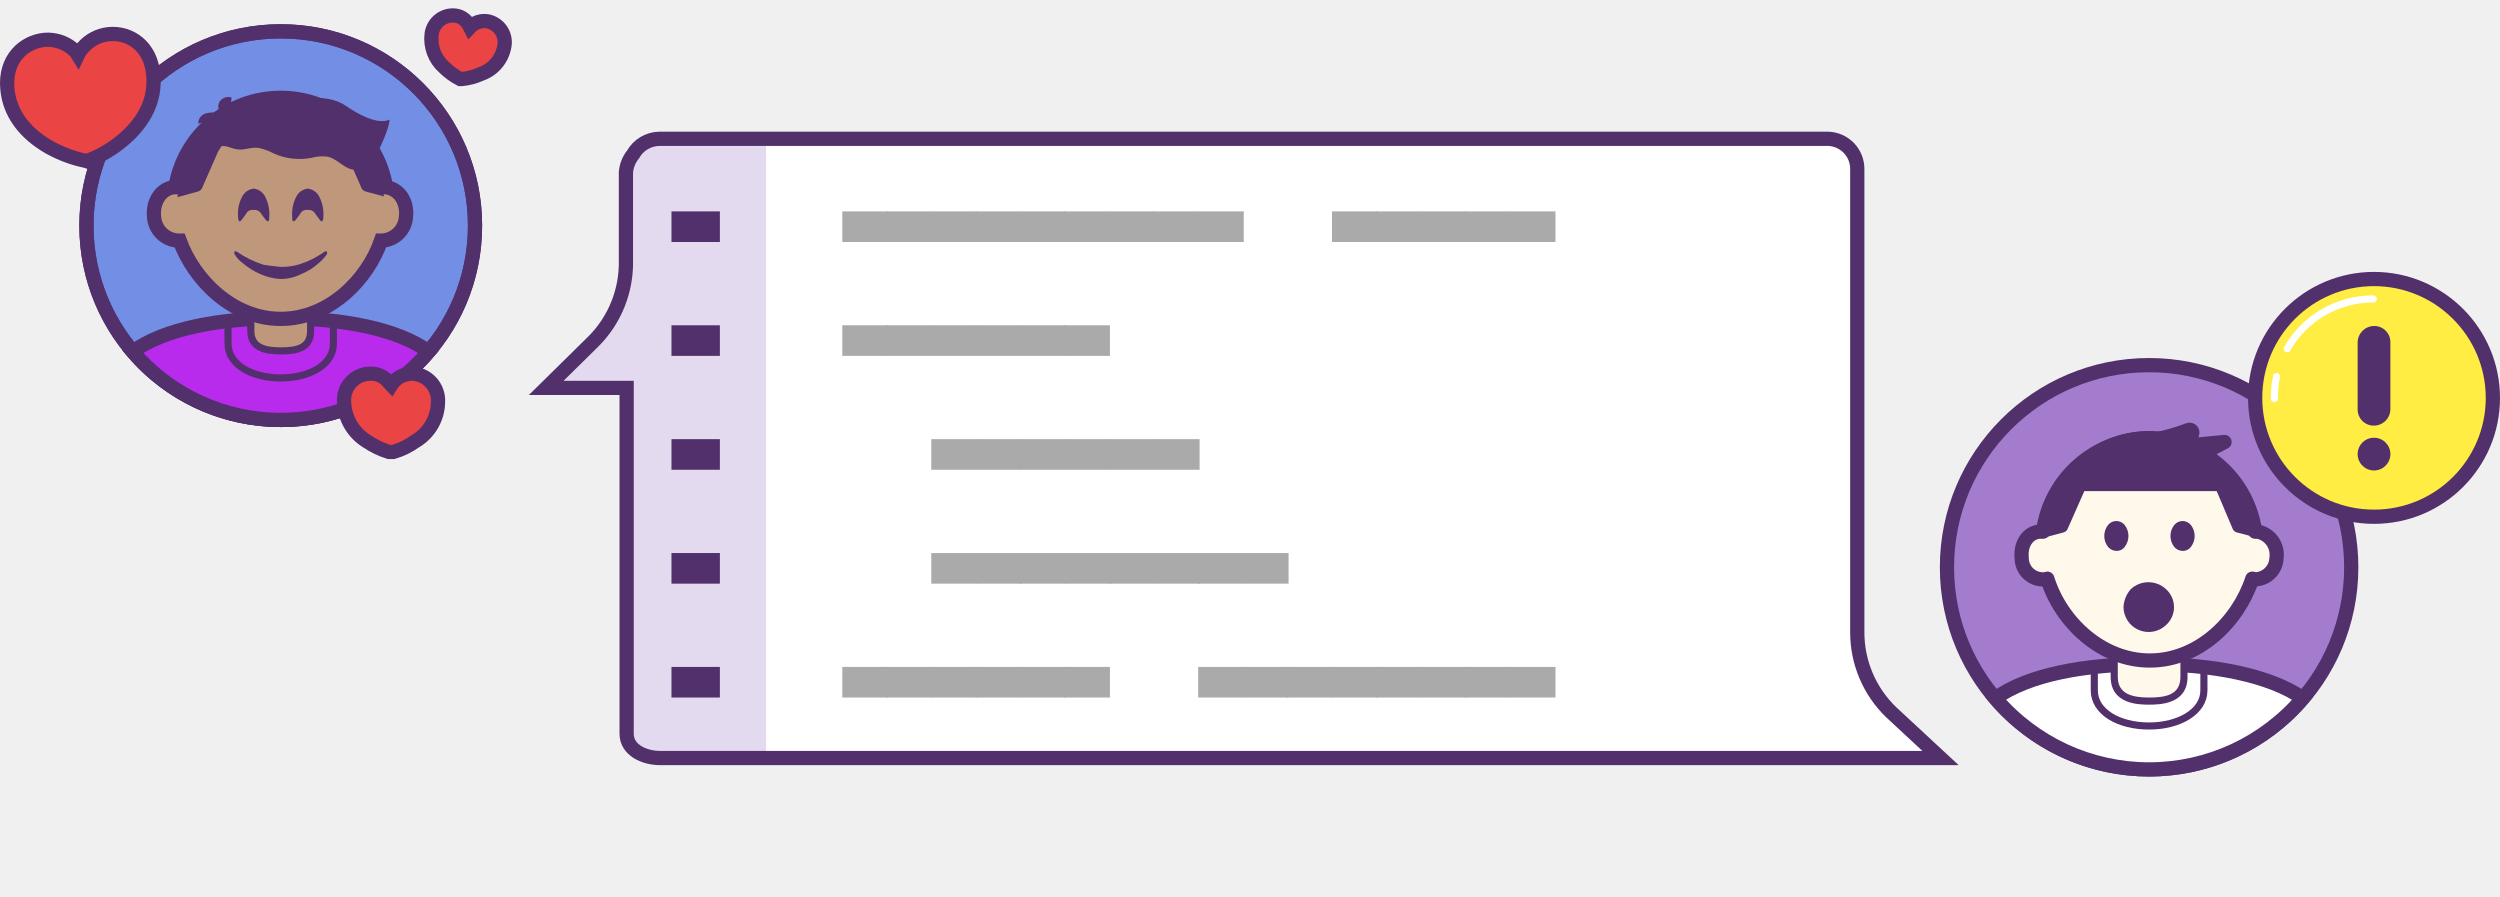
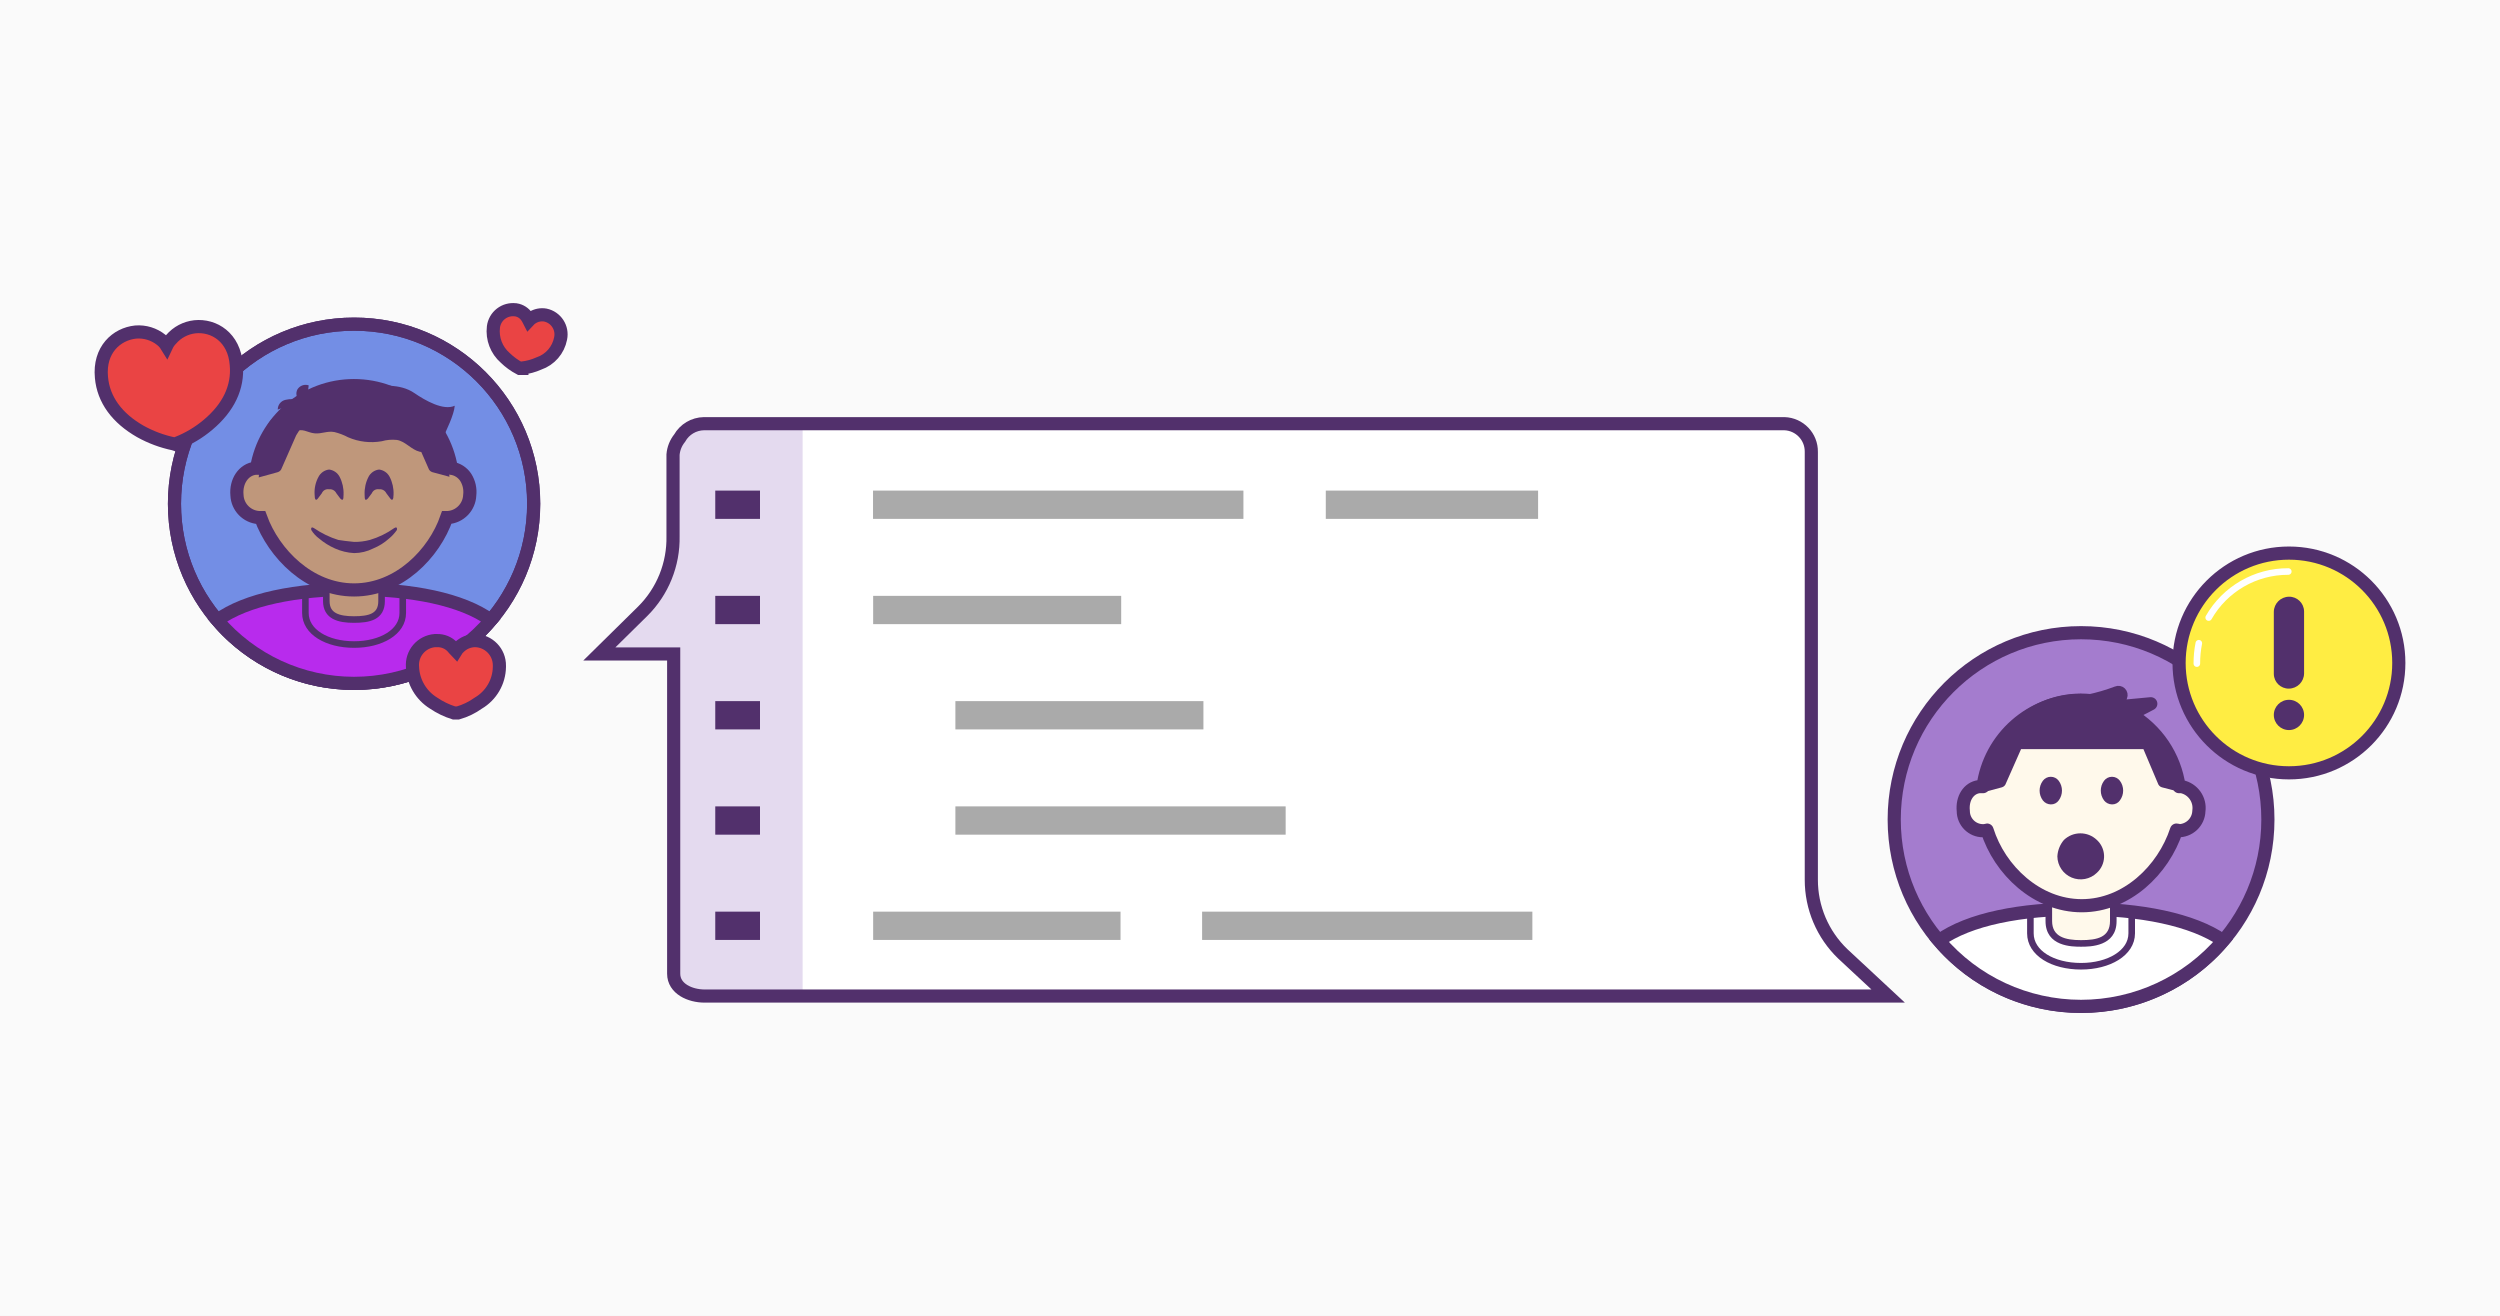
- <svg xmlns="http://www.w3.org/2000/svg" id="Layer_1" data-name="Layer 1" viewBox="0 0 351.24 125.9">
+ <svg xmlns="http://www.w3.org/2000/svg" id="Layer_1" data-name="Layer 1" viewBox="0 0 380 200">
  <defs>
-     <style>.cls-1,.cls-18,.cls-5,.cls-8{fill:none;}.cls-13,.cls-2{fill:#fff;}.cls-3{clip-path:url(#clip-path);}.cls-4{fill:#e4daef;}.cls-10,.cls-12,.cls-13,.cls-15,.cls-16,.cls-17,.cls-5,.cls-6,.cls-7,.cls-8,.cls-9{stroke:#52306c;}.cls-10,.cls-12,.cls-13,.cls-16,.cls-17,.cls-18,.cls-5,.cls-6,.cls-7,.cls-8,.cls-9{stroke-miterlimit:10;}.cls-10,.cls-12,.cls-13,.cls-15,.cls-16,.cls-17,.cls-5,.cls-6,.cls-7{stroke-width:2px;}.cls-6{fill:#738ee5;}.cls-7{fill:#b82bed;}.cls-10,.cls-9{fill:#bf977b;}.cls-11{fill:#52306c;}.cls-12{fill:#a47cce;}.cls-14,.cls-15{fill:#fff9eb;}.cls-15{stroke-linecap:square;stroke-linejoin:round;}.cls-16{fill:#ea4444;}.cls-17{fill:#ffed43;}.cls-18{stroke:#fff;stroke-linecap:round;}.cls-19{fill:#aaa;}</style>
-     <clipPath id="clip-path" transform="translate(0.44 0.1)">
-       <path class="cls-1" d="M265.3,100a15.58,15.58,0,0,1-4.8-11.3v-65a4.23,4.23,0,0,0-4.1-4.3H92.2a4.33,4.33,0,0,0-3.7,2.2,4.59,4.59,0,0,0-1,2.5V36.5a15.62,15.62,0,0,1-4.6,11.4l-6.6,6.5H87.6V103c0,2.3,2.5,3.4,4.7,3.4H272.2Z" />
+     <style>.cls-1,.cls-19,.cls-6,.cls-9{fill:none;}.cls-2{fill:#fafafa;}.cls-14,.cls-3{fill:#fff;}.cls-4{clip-path:url(#clip-path);}.cls-5{fill:#e4daef;}.cls-10,.cls-11,.cls-13,.cls-14,.cls-16,.cls-17,.cls-18,.cls-6,.cls-7,.cls-8,.cls-9{stroke:#52306c;}.cls-10,.cls-11,.cls-13,.cls-14,.cls-17,.cls-18,.cls-19,.cls-6,.cls-7,.cls-8,.cls-9{stroke-miterlimit:10;}.cls-11,.cls-13,.cls-14,.cls-16,.cls-17,.cls-18,.cls-6,.cls-7,.cls-8{stroke-width:2px;}.cls-7{fill:#738ee5;}.cls-8{fill:#b82bed;}.cls-10,.cls-11{fill:#bf977b;}.cls-12{fill:#52306c;}.cls-13{fill:#a47cce;}.cls-15,.cls-16{fill:#fff9eb;}.cls-16{stroke-linecap:square;stroke-linejoin:round;}.cls-17{fill:#ea4444;}.cls-18{fill:#ffed43;}.cls-19{stroke:#fff;stroke-linecap:round;}.cls-20{fill:#aaa;}</style>
+     <clipPath id="clip-path">
+       <path class="cls-1" d="M280.12,145a15.58,15.58,0,0,1-4.8-11.3v-65a4.23,4.23,0,0,0-4.1-4.3H107a4.33,4.33,0,0,0-3.7,2.2,4.59,4.59,0,0,0-1,2.5v12.4a15.62,15.62,0,0,1-4.6,11.4l-6.6,6.5h11.3V148c0,2.3,2.5,3.4,4.7,3.4H287Z" />
    </clipPath>
  </defs>
-   <path id="SVGID" class="cls-2" d="M265.3,100a15.58,15.58,0,0,1-4.8-11.3v-65a4.23,4.23,0,0,0-4.1-4.3H92.2a4.33,4.33,0,0,0-3.7,2.2,4.59,4.59,0,0,0-1,2.5V36.5a15.62,15.62,0,0,1-4.6,11.4l-6.6,6.5H87.6V103c0,2.3,2.5,3.4,4.7,3.4H272.2Z" transform="translate(0.44 0.1)" />
-   <g class="cls-3">
-     <path class="cls-4" d="M107.2,125.8h-31V14.5A14.62,14.62,0,0,1,90.8-.1h16.4V125.8Z" transform="translate(0.44 0.1)" />
+   <rect class="cls-2" width="380" height="200" />
+   <path id="SVGID" class="cls-3" d="M280.12,145a15.58,15.58,0,0,1-4.8-11.3v-65a4.23,4.23,0,0,0-4.1-4.3H107a4.33,4.33,0,0,0-3.7,2.2,4.59,4.59,0,0,0-1,2.5v12.4a15.62,15.62,0,0,1-4.6,11.4l-6.6,6.5h11.3V148c0,2.3,2.5,3.4,4.7,3.4H287Z" />
+   <g class="cls-4">
+     <path class="cls-5" d="M122,170.77H91V59.47a14.62,14.62,0,0,1,14.6-14.6H122v125.9Z" />
  </g>
-   <path id="SVGID-2" data-name="SVGID" class="cls-5" d="M265.3,100a15.58,15.58,0,0,1-4.8-11.3v-65a4.23,4.23,0,0,0-4.1-4.3H92.2a4.33,4.33,0,0,0-3.7,2.2,4.59,4.59,0,0,0-1,2.5V36.5a15.62,15.62,0,0,1-4.6,11.4l-6.6,6.5H87.6V103c0,2.3,2.5,3.4,4.7,3.4H272.2Z" transform="translate(0.44 0.1)" />
-   <circle id="SVGID-3" data-name="SVGID" class="cls-6" cx="39.44" cy="31.7" r="27.3" />
-   <circle id="SVGID-4" data-name="SVGID" class="cls-5" cx="39.44" cy="31.7" r="27.3" />
-   <path class="cls-7" d="M39,44.6c-8.7,0-16.4,1.5-20.8,4.7a27.33,27.33,0,0,0,41.6,0C55.4,46.1,47.7,44.6,39,44.6Z" transform="translate(0.44 0.1)" />
-   <path class="cls-8" d="M31.6,44.6v3.6c0,2.9,3.3,4.8,7.4,4.8h0c4.1,0,7.4-1.9,7.4-4.8V44.6" transform="translate(0.44 0.1)" />
-   <path class="cls-9" d="M43.2,42.2H34.8v4.2c0,2.3,1.9,2.8,4.2,2.8h0c2.3,0,4.2-.4,4.2-2.8V42.2Z" transform="translate(0.44 0.1)" />
-   <path class="cls-10" d="M39,44.7c-6.8,0-12.2-5.5-14.2-11H24.5a3.56,3.56,0,0,1-3.3-3.4c-0.2-2.1,1-3.9,2.8-4.1h0.2a15,15,0,0,1,29.6,0h0A3.15,3.15,0,0,1,56,27.6a4.17,4.17,0,0,1,.6,2.7,3.56,3.56,0,0,1-3.3,3.4H53.1C51.2,39.2,45.8,44.7,39,44.7Z" transform="translate(0.44 0.1)" />
-   <path class="cls-11" d="M39,14.2A14.64,14.64,0,0,1,53.4,26.7h0.5a3,3,0,0,1,2.3,3.5,3,3,0,0,1-2.8,2.9H53.1c-0.1,0-.2,0-0.2-0.1C51,39,45.5,44.2,39,44.2S27,38.9,25.2,33.1c-0.1,0-.3.1-0.4,0.1H24.5a3.11,3.11,0,0,1-2.8-2.9c-0.2-1.8.8-3.4,2.3-3.5h0.6A14.55,14.55,0,0,1,39,14.2m0-1A15.52,15.52,0,0,0,23.8,25.8a3.29,3.29,0,0,0-2.4,1.6,4.35,4.35,0,0,0-.7,2.9A3.91,3.91,0,0,0,24.5,34h0c2.1,6,7.6,11.1,14.5,11.1s12.4-5.4,14.5-11a4.07,4.07,0,0,0,3.6-3.8,4.11,4.11,0,0,0-2.9-4.6A15.37,15.37,0,0,0,39,13.2h0Z" transform="translate(0.44 0.1)" />
-   <path class="cls-11" d="M48.1,21.2l2.2,5a0.9,0.9,0,0,0,.6.6l2.6,0.7a14.55,14.55,0,0,0-29,.1l2.9-.8a0.9,0.9,0,0,0,.6-0.6l2.2-5,0.5-.8,4-2.2,5.4,1.7Z" transform="translate(0.44 0.1)" />
-   <path class="cls-11" d="M36,20.7a9,9,0,0,1,2.1.8,8.94,8.94,0,0,0,5.1.6,6,6,0,0,1,2.3-.2c1.3,0.2,2.2,1.5,3.5,1.8a3.16,3.16,0,0,0,3.4-1.9c0.6-1.3,1.8-3.7,1.9-5.1-1.7.8-4.5-.8-6.1-1.9-2.3-1.6-5.1-1-7.9-1.4a17,17,0,0,0-4.5-.2,4.77,4.77,0,0,0-3.7,2.4,6.7,6.7,0,0,1,0-2,1.47,1.47,0,0,0-1.7.6,1.38,1.38,0,0,0,.3,1.7,3.76,3.76,0,0,0-2.1-.1,1.49,1.49,0,0,0-1.2,1.5,1.23,1.23,0,0,1,1.5.2A4.09,4.09,0,0,0,25.7,20a14.48,14.48,0,0,0-1,4.1,18.46,18.46,0,0,1-.4,2.3c-0.1-.4,1.1,0,1.5,0s-0.1.1-.1,0.5c1.3-.1,2.1-1.5,2.5-2.8s0.7-2.7,1.8-3.4,1.9,0.1,3,.2S34.9,20.5,36,20.7Z" transform="translate(0.44 0.1)" />
+   <path id="SVGID-2" class="cls-6" d="M280.12,145a15.58,15.58,0,0,1-4.8-11.3v-65a4.23,4.23,0,0,0-4.1-4.3H107a4.33,4.33,0,0,0-3.7,2.2,4.59,4.59,0,0,0-1,2.5v12.4a15.62,15.62,0,0,1-4.6,11.4l-6.6,6.5h11.3V148c0,2.3,2.5,3.4,4.7,3.4H287Z" />
+   <circle id="SVGID-3" class="cls-7" cx="53.82" cy="76.57" r="27.3" />
+   <circle id="SVGID-4" class="cls-6" cx="53.82" cy="76.57" r="27.3" />
+   <path class="cls-8" d="M53.82,89.57c-8.7,0-16.4,1.5-20.8,4.7a27.33,27.33,0,0,0,41.6,0C70.22,91.07,62.52,89.57,53.82,89.57Z" />
+   <path class="cls-9" d="M46.42,89.57v3.6c0,2.9,3.3,4.8,7.4,4.8h0c4.1,0,7.4-1.9,7.4-4.8v-3.6" />
+   <path class="cls-10" d="M58,87.17h-8.4v4.2c0,2.3,1.9,2.8,4.2,2.8h0c2.3,0,4.2-.4,4.2-2.8v-4.2Z" />
+   <path class="cls-11" d="M53.82,89.67c-6.8,0-12.2-5.5-14.2-11h-0.3a3.56,3.56,0,0,1-3.3-3.4c-0.2-2.1,1-3.9,2.8-4.1H39a15,15,0,0,1,29.6,0h0a3.15,3.15,0,0,1,2.2,1.4,4.17,4.17,0,0,1,.6,2.7,3.56,3.56,0,0,1-3.3,3.4h-0.2C66,84.17,60.62,89.67,53.82,89.67Z" />
+   <path class="cls-12" d="M53.82,59.17a14.64,14.64,0,0,1,14.4,12.5h0.5a3.29,3.29,0,0,1-.5,6.4h-0.3c-0.1,0-.2,0-0.2-0.1-1.9,6-7.4,11.2-13.9,11.2s-12-5.3-13.8-11.1c-0.1,0-.3.1-0.4,0.1h-0.3a3.11,3.11,0,0,1-2.8-2.9c-0.2-1.8.8-3.4,2.3-3.5h0.6a14.55,14.55,0,0,1,14.4-12.6m0-1a15.52,15.52,0,0,0-15.2,12.6,3.29,3.29,0,0,0-2.4,1.6,4.35,4.35,0,0,0-.7,2.9,3.91,3.91,0,0,0,3.8,3.7h0c2.1,6,7.6,11.1,14.5,11.1s12.4-5.4,14.5-11a4.35,4.35,0,0,0,.7-8.4,15.37,15.37,0,0,0-15.2-12.5h0Z" />
+   <path class="cls-12" d="M62.92,66.17l2.2,5a0.9,0.9,0,0,0,.6.6l2.6,0.7a14.55,14.55,0,0,0-29,.1l2.9-.8a0.9,0.9,0,0,0,.6-0.6l2.2-5,0.5-.8,4-2.2,5.4,1.7Z" />
+   <path class="cls-12" d="M50.82,65.67a9,9,0,0,1,2.1.8,8.94,8.94,0,0,0,5.1.6,6,6,0,0,1,2.3-.2c1.3,0.2,2.2,1.5,3.5,1.8a3.16,3.16,0,0,0,3.4-1.9c0.6-1.3,1.8-3.7,1.9-5.1-1.7.8-4.5-.8-6.1-1.9-2.3-1.6-5.1-1-7.9-1.4a17,17,0,0,0-4.5-.2,4.77,4.77,0,0,0-3.7,2.4,6.7,6.7,0,0,1,0-2,1.47,1.47,0,0,0-1.7.6,1.38,1.38,0,0,0,.3,1.7,3.76,3.76,0,0,0-2.1-.1,1.49,1.49,0,0,0-1.2,1.5,1.23,1.23,0,0,1,1.5.2,4.09,4.09,0,0,0-3.2,2.5,14.48,14.48,0,0,0-1,4.1,18.46,18.46,0,0,1-.4,2.3c-0.1-.4,1.1,0,1.5,0s-0.1.1-.1,0.5c1.3-.1,2.1-1.5,2.5-2.8s0.7-2.7,1.8-3.4,1.9,0.1,3,.2S49.72,65.47,50.82,65.67Z" />
  <g id="a">
-     <path class="cls-11" d="M32.5,35.6a4.56,4.56,0,0,0,1.2,1.3,10,10,0,0,0,2.4,1.5,8.17,8.17,0,0,0,2.9.7,6.48,6.48,0,0,0,2.9-.7,8.31,8.31,0,0,0,2.4-1.5,6.42,6.42,0,0,0,1.2-1.3c0.1-.4-0.1-0.5-0.4-0.3a12.49,12.49,0,0,1-3.7,1.8,8.75,8.75,0,0,1-2.4.3q-1.5-.15-2.4-0.3a13.77,13.77,0,0,1-3.7-1.8c-0.3-.2-0.5-0.1-0.4.3m4.9-5.4a5.4,5.4,0,0,0-.6-2.7,2.08,2.08,0,0,0-1.6-1.1h0a2.08,2.08,0,0,0-1.6,1.1,4.91,4.91,0,0,0-.6,2.7c0,0.8.2,1,.5,0.6l0.6-.8a1,1,0,0,1,1.1-.6h0a1.08,1.08,0,0,1,1.1.6l0.6,0.8c0.4,0.4.5,0.2,0.5-.6m3.7,0.6,0.6-.8a1,1,0,0,1,1.1-.6h0a1.08,1.08,0,0,1,1.1.6l0.6,0.8c0.3,0.4.5,0.2,0.5-.6a5.4,5.4,0,0,0-.6-2.7,2.08,2.08,0,0,0-1.6-1.1h0a2.08,2.08,0,0,0-1.6,1.1,5.4,5.4,0,0,0-.6,2.7C40.6,31,40.7,31.2,41.1,30.8Z" transform="translate(0.44 0.1)" />
+     <path class="cls-12" d="M47.32,80.57a4.56,4.56,0,0,0,1.2,1.3,10,10,0,0,0,2.4,1.5,8.17,8.17,0,0,0,2.9.7,6.48,6.48,0,0,0,2.9-.7,8.31,8.31,0,0,0,2.4-1.5,6.42,6.42,0,0,0,1.2-1.3c0.1-.4-0.1-0.5-0.4-0.3a12.49,12.49,0,0,1-3.7,1.8,8.75,8.75,0,0,1-2.4.3q-1.5-.15-2.4-0.3a13.77,13.77,0,0,1-3.7-1.8c-0.3-.2-0.5-0.1-0.4.3m4.9-5.4a5.4,5.4,0,0,0-.6-2.7,2.08,2.08,0,0,0-1.6-1.1h0a2.08,2.08,0,0,0-1.6,1.1,4.91,4.91,0,0,0-.6,2.7c0,0.8.2,1,.5,0.6l0.6-.8a1,1,0,0,1,1.1-.6h0a1.08,1.08,0,0,1,1.1.6l0.6,0.8c0.4,0.4.5,0.2,0.5-.6m3.7,0.6,0.6-.8a1,1,0,0,1,1.1-.6h0a1.08,1.08,0,0,1,1.1.6l0.6,0.8c0.3,0.4.5,0.2,0.5-.6a5.4,5.4,0,0,0-.6-2.7,2.08,2.08,0,0,0-1.6-1.1h0a2.08,2.08,0,0,0-1.6,1.1,5.4,5.4,0,0,0-.6,2.7C55.42,76,55.52,76.17,55.92,75.77Z" />
  </g>
-   <circle id="SVGID-5" data-name="SVGID" class="cls-12" cx="301.94" cy="79.7" r="28.4" />
-   <circle id="SVGID-6" data-name="SVGID" class="cls-8" cx="301.94" cy="79.7" r="28.4" />
-   <path class="cls-8" d="M290.2,94.3c-0.7,3.5,4.7,7,11.5,7s12.1-3.6,11.5-7.1" transform="translate(0.44 0.1)" />
-   <path class="cls-13" d="M301.5,93.2c-9.1,0-17,1.5-21.6,4.8a28.33,28.33,0,0,0,43.2,0C318.5,94.8,310.5,93.2,301.5,93.2Z" transform="translate(0.44 0.1)" />
-   <path class="cls-8" d="M293.8,93.2v3.7c0,3,3.4,5,7.7,5h0c4.2,0,7.7-2,7.7-5V93.2" transform="translate(0.44 0.1)" />
-   <path class="cls-14" d="M301.5,98.4c-1.34,0-4.9,0-4.9-3.4V90.2h9.8V95C306.4,98.4,303,98.4,301.5,98.4Z" transform="translate(0.44 0.1)" />
-   <path class="cls-11" d="M305.9,90.7V95c0,2.5-2,2.9-4.4,2.9s-4.4-.5-4.4-2.9V90.7h8.8m1-1H296.1V95c0,3.9,4.06,3.9,5.4,3.9s5.4,0,5.4-3.9V89.7h0Z" transform="translate(0.44 0.1)" />
-   <path class="cls-15" d="M316.8,74.6h-0.4a15.13,15.13,0,0,0-7.4-11c1.6-.8,3.1-1.6,3.1-1.6l-5.3.5h-0.1a14.42,14.42,0,0,0,.85-1.67,0.4,0.4,0,0,0-.53-0.52,29.11,29.11,0,0,1-4.42,1.29c-0.4,0-.7-0.1-1.1-0.1a15.09,15.09,0,0,0-14.9,13.1H286c-1.6.2-2.6,1.8-2.4,3.7a3,3,0,0,0,3.2,3c0.1,0,.3-0.1.4-0.1,1.9,6.1,7.6,11.5,14.4,11.5S314,87.3,316,81.2c0.1,0,.2,0,0.2.1a3.1,3.1,0,0,0,3.2-3A3.31,3.31,0,0,0,316.8,74.6Z" transform="translate(0.44 0.1)" />
-   <path class="cls-11" d="M313.2,74.1a0.9,0.9,0,0,0,.6.6l2.7,0.7a15,15,0,0,0-30,.1l3-.8a0.9,0.9,0,0,0,.6-0.6l2.3-5.2H311Z" transform="translate(0.44 0.1)" />
-   <g id="a-2" data-name="a">
-     <path class="cls-11" d="M297.9,85.2a3.54,3.54,0,0,0,6,2.5,3.39,3.39,0,0,0,0-5,3.62,3.62,0,0,0-5,0,4.17,4.17,0,0,0-1,2.5m0.2-8.5a2.5,2.5,0,0,0,0-3,1.5,1.5,0,0,0-2.4,0,2.5,2.5,0,0,0,0,3,1.56,1.56,0,0,0,1.2.6,1.41,1.41,0,0,0,1.2-.6" transform="translate(0.44 0.1)" />
+   <circle id="SVGID-5" class="cls-13" cx="316.32" cy="124.57" r="28.4" />
+   <circle id="SVGID-6" class="cls-9" cx="316.32" cy="124.57" r="28.4" />
+   <path class="cls-9" d="M305,139.27c-0.7,3.5,4.7,7,11.5,7s12.1-3.6,11.5-7.1" />
+   <path class="cls-14" d="M316.32,138.17c-9.1,0-17,1.5-21.6,4.8a28.33,28.33,0,0,0,43.2,0C333.32,139.77,325.32,138.17,316.32,138.17Z" />
+   <path class="cls-9" d="M308.62,138.17v3.7c0,3,3.4,5,7.7,5h0c4.2,0,7.7-2,7.7-5v-3.7" />
+   <path class="cls-15" d="M316.32,143.37c-1.34,0-4.9,0-4.9-3.4v-4.8h9.8V140C321.22,143.37,317.82,143.37,316.32,143.37Z" />
+   <path class="cls-12" d="M320.72,135.67V140c0,2.5-2,2.9-4.4,2.9s-4.4-.5-4.4-2.9v-4.3h8.8m1-1h-10.8V140c0,3.9,4.06,3.9,5.4,3.9s5.4,0,5.4-3.9v-5.3h0Z" />
+   <path class="cls-16" d="M331.62,119.57h-0.4a15.13,15.13,0,0,0-7.4-11c1.6-.8,3.1-1.6,3.1-1.6l-5.3.5h-0.1a14.42,14.42,0,0,0,.85-1.67,0.4,0.4,0,0,0-.53-0.52,29.11,29.11,0,0,1-4.42,1.29c-0.4,0-.7-0.1-1.1-0.1a15.09,15.09,0,0,0-14.9,13.1h-0.6c-1.6.2-2.6,1.8-2.4,3.7a3,3,0,0,0,3,3h0.21c0.1,0,.3-0.1.4-0.1,1.9,6.1,7.6,11.5,14.4,11.5s12.4-5.4,14.4-11.5c0.1,0,.2,0,0.2.1a3.1,3.1,0,0,0,3.2-3h0A3.31,3.31,0,0,0,331.62,119.57Z" />
+   <path class="cls-12" d="M328,119.07a0.9,0.9,0,0,0,.6.6l2.7,0.7a15,15,0,0,0-30,.1l3-.8a0.9,0.9,0,0,0,.6-0.6l2.3-5.2h18.6Z" />
+   <g id="a-2">
+     <path class="cls-12" d="M312.72,130.17a3.54,3.54,0,0,0,6,2.5,3.39,3.39,0,0,0,.21-4.79l-0.21-.21a3.62,3.62,0,0,0-5,0,4.17,4.17,0,0,0-1,2.5m0.2-8.5a2.5,2.5,0,0,0,0-3,1.5,1.5,0,0,0-2.4,0,2.5,2.5,0,0,0,0,3,1.56,1.56,0,0,0,1.2.6,1.41,1.41,0,0,0,1.2-.6" />
  </g>
-   <path class="cls-11" d="M307.4,76.7a2.5,2.5,0,0,0,0-3,1.5,1.5,0,0,0-2.4,0,2.5,2.5,0,0,0,0,3,1.56,1.56,0,0,0,1.2.6,1.41,1.41,0,0,0,1.2-.6" transform="translate(0.44 0.1)" />
-   <path class="cls-11" d="M301.5,61.5A27.52,27.52,0,0,0,307.34,60a0.29,0.29,0,0,1,.38.35,12.22,12.22,0,0,1-2.12,3.73Z" transform="translate(0.44 0.1)" />
-   <path class="cls-11" d="M306.1,62.6l5.13-.51a0.17,0.17,0,0,1,.1.31c-1.57.8-5.08,2.55-6.23,2.7C303.6,65.3,306.1,62.6,306.1,62.6Z" transform="translate(0.44 0.1)" />
-   <path class="cls-16" d="M11.9,22.6l-0.3-.1a18,18,0,0,1-5.1-1.9C3,18.6.9,15.8,0.6,12.4,0.2,8.2,2.9,5.8,5.8,5.5A5.51,5.51,0,0,1,9.7,6.7a3.45,3.45,0,0,1,.8.9,3.59,3.59,0,0,1,.7-1,5.56,5.56,0,0,1,3.6-1.9c2.9-.3,6,1.6,6.3,5.8,0.3,3.4-1.2,6.5-4.3,9.1a16.8,16.8,0,0,1-4.7,2.8Z" transform="translate(0.44 0.1)" />
-   <path class="cls-16" d="M64.3,11H64.2A9.58,9.58,0,0,1,62,9.4a5.38,5.38,0,0,1-1.8-4.7,3,3,0,0,1,3.4-2.6,2.45,2.45,0,0,1,1.7,1.1c0.1,0.2.2,0.3,0.3,0.5a2.18,2.18,0,0,1,.5-0.4,2.82,2.82,0,0,1,2-.4,3,3,0,0,1,2.3,3.6,5,5,0,0,1-3.3,3.8,8.53,8.53,0,0,1-2.6.7H64.3Z" transform="translate(0.44 0.1)" />
-   <path class="cls-16" d="M54.4,63.4H54.2a11.83,11.83,0,0,1-3.1-1.5,6.75,6.75,0,0,1-3.2-5.5,3.71,3.71,0,0,1,3.7-4,3.1,3.1,0,0,1,2.4,1c0.2,0.2.3,0.4,0.5,0.6a2.65,2.65,0,0,1,.5-0.6,3.49,3.49,0,0,1,2.4-1,3.77,3.77,0,0,1,3.7,4,6.49,6.49,0,0,1-3.2,5.5,10,10,0,0,1-3.1,1.5H54.4Z" transform="translate(0.44 0.1)" />
-   <path class="cls-17" d="M333.1,39.1a16.7,16.7,0,1,0,16.7,16.7A16.73,16.73,0,0,0,333.1,39.1Z" transform="translate(0.44 0.1)" />
-   <circle class="cls-11" cx="333.54" cy="63.8" r="2.3" />
-   <path class="cls-11" d="M335.4,57.4a2.33,2.33,0,0,1-2.3,2.3,2.26,2.26,0,0,1-2.3-2.3V48a2.33,2.33,0,0,1,2.3-2.3,2.26,2.26,0,0,1,2.3,2.3v9.4Z" transform="translate(0.44 0.1)" />
-   <path class="cls-18" d="M333,41.9a13.87,13.87,0,0,0-12.1,7m-1.5,3.9a15.53,15.53,0,0,0-.3,3.1" transform="translate(0.44 0.1)" />
-   <path class="cls-11" d="M93.9,29.6h6.8v4.3H93.9V29.6Z" transform="translate(0.44 0.1)" />
-   <path class="cls-11" d="M93.9,45.6h6.8v4.3H93.9V45.6Z" transform="translate(0.44 0.1)" />
-   <path class="cls-11" d="M93.9,61.6h6.8v4.3H93.9V61.6Z" transform="translate(0.44 0.1)" />
-   <path class="cls-11" d="M93.9,77.6h6.8v4.3H93.9V77.6Z" transform="translate(0.44 0.1)" />
-   <path class="cls-11" d="M93.9,93.6h6.8v4.3H93.9V93.6Z" transform="translate(0.44 0.1)" />
-   <path class="cls-19" d="M117.9,29.6h6.4v4.3h-6.4V29.6Z" transform="translate(0.44 0.1)" />
-   <path class="cls-19" d="M124.1,29.6h6.4v4.3h-6.4V29.6Z" transform="translate(0.44 0.1)" />
-   <path class="cls-19" d="M130.4,29.6h6.4v4.3h-6.4V29.6Z" transform="translate(0.44 0.1)" />
-   <path class="cls-19" d="M136.6,29.6H143v4.3h-6.4V29.6Z" transform="translate(0.44 0.1)" />
-   <path class="cls-19" d="M142.9,29.6h6.4v4.3h-6.4V29.6Z" transform="translate(0.44 0.1)" />
-   <path class="cls-19" d="M149.1,29.6h6.4v4.3h-6.4V29.6Z" transform="translate(0.44 0.1)" />
-   <path class="cls-19" d="M155.4,29.6h6.4v4.3h-6.4V29.6Z" transform="translate(0.44 0.1)" />
-   <path class="cls-19" d="M161.6,29.6H168v4.3h-6.4V29.6Z" transform="translate(0.44 0.1)" />
-   <path class="cls-19" d="M167.9,29.6h6.4v4.3h-6.4V29.6Z" transform="translate(0.44 0.1)" />
-   <path class="cls-19" d="M186.7,29.6h6.4v4.3h-6.4V29.6Z" transform="translate(0.44 0.1)" />
-   <path class="cls-19" d="M192.9,29.6h6.4v4.3h-6.4V29.6Z" transform="translate(0.44 0.1)" />
-   <path class="cls-19" d="M199.2,29.6h6.4v4.3h-6.4V29.6Z" transform="translate(0.44 0.1)" />
-   <path class="cls-19" d="M205.4,29.6h6.4v4.3h-6.4V29.6Z" transform="translate(0.44 0.1)" />
-   <path class="cls-19" d="M211.7,29.6h6.4v4.3h-6.4V29.6Z" transform="translate(0.44 0.1)" />
-   <path class="cls-19" d="M117.9,45.6h6.4v4.3h-6.4V45.6Z" transform="translate(0.44 0.1)" />
-   <path class="cls-19" d="M124.1,45.6h6.4v4.3h-6.4V45.6Z" transform="translate(0.44 0.1)" />
-   <path class="cls-19" d="M130.4,45.6h6.4v4.3h-6.4V45.6Z" transform="translate(0.44 0.1)" />
-   <path class="cls-19" d="M136.6,45.6H143v4.3h-6.4V45.6Z" transform="translate(0.44 0.1)" />
-   <path class="cls-19" d="M142.9,45.6h6.4v4.3h-6.4V45.6Z" transform="translate(0.44 0.1)" />
-   <path class="cls-19" d="M149.1,45.6h6.4v4.3h-6.4V45.6Z" transform="translate(0.44 0.1)" />
-   <path class="cls-19" d="M130.4,61.6h6.4v4.3h-6.4V61.6Z" transform="translate(0.44 0.1)" />
-   <path class="cls-19" d="M136.7,61.6h6.4v4.3h-6.4V61.6Z" transform="translate(0.44 0.1)" />
-   <path class="cls-19" d="M142.9,61.6h6.4v4.3h-6.4V61.6Z" transform="translate(0.44 0.1)" />
-   <path class="cls-19" d="M149.2,61.6h6.4v4.3h-6.4V61.6Z" transform="translate(0.44 0.1)" />
-   <path class="cls-19" d="M155.4,61.6h6.4v4.3h-6.4V61.6Z" transform="translate(0.44 0.1)" />
-   <path class="cls-19" d="M161.7,61.6h6.4v4.3h-6.4V61.6Z" transform="translate(0.44 0.1)" />
-   <path class="cls-19" d="M130.4,77.6h6.4v4.3h-6.4V77.6Z" transform="translate(0.44 0.1)" />
-   <path class="cls-19" d="M136.7,77.6h6.4v4.3h-6.4V77.6Z" transform="translate(0.44 0.1)" />
-   <path class="cls-19" d="M142.9,77.6h6.4v4.3h-6.4V77.6Z" transform="translate(0.44 0.1)" />
-   <path class="cls-19" d="M149.2,77.6h6.4v4.3h-6.4V77.6Z" transform="translate(0.44 0.1)" />
-   <path class="cls-19" d="M155.4,77.6h6.4v4.3h-6.4V77.6Z" transform="translate(0.44 0.1)" />
-   <path class="cls-19" d="M161.7,77.6h6.4v4.3h-6.4V77.6Z" transform="translate(0.44 0.1)" />
-   <path class="cls-19" d="M167.9,77.6h6.4v4.3h-6.4V77.6Z" transform="translate(0.44 0.1)" />
-   <path class="cls-19" d="M174.2,77.6h6.4v4.3h-6.4V77.6Z" transform="translate(0.44 0.1)" />
-   <path class="cls-19" d="M117.9,93.6h6.4v4.3h-6.4V93.6Z" transform="translate(0.44 0.1)" />
-   <path class="cls-19" d="M124.1,93.6h6.4v4.3h-6.4V93.6Z" transform="translate(0.44 0.1)" />
-   <path class="cls-19" d="M130.4,93.6h6.4v4.3h-6.4V93.6Z" transform="translate(0.44 0.1)" />
-   <path class="cls-19" d="M136.6,93.6H143v4.3h-6.4V93.6Z" transform="translate(0.44 0.1)" />
-   <path class="cls-19" d="M142.9,93.6h6.4v4.3h-6.4V93.6Z" transform="translate(0.44 0.1)" />
-   <path class="cls-19" d="M149.1,93.6h6.4v4.3h-6.4V93.6Z" transform="translate(0.44 0.1)" />
-   <path class="cls-19" d="M167.9,93.6h6.4v4.3h-6.4V93.6Z" transform="translate(0.44 0.1)" />
-   <path class="cls-19" d="M174.2,93.6h6.4v4.3h-6.4V93.6Z" transform="translate(0.44 0.1)" />
-   <path class="cls-19" d="M180.4,93.6h6.4v4.3h-6.4V93.6Z" transform="translate(0.44 0.1)" />
-   <path class="cls-19" d="M186.7,93.6h6.4v4.3h-6.4V93.6Z" transform="translate(0.44 0.1)" />
-   <path class="cls-19" d="M192.9,93.6h6.4v4.3h-6.4V93.6Z" transform="translate(0.44 0.1)" />
-   <path class="cls-19" d="M199.2,93.6h6.4v4.3h-6.4V93.6Z" transform="translate(0.44 0.1)" />
-   <path class="cls-19" d="M205.4,93.6h6.4v4.3h-6.4V93.6Z" transform="translate(0.44 0.1)" />
-   <path class="cls-19" d="M211.7,93.6h6.4v4.3h-6.4V93.6Z" transform="translate(0.44 0.1)" />
+   <path class="cls-12" d="M322.22,121.67a2.5,2.5,0,0,0,0-3,1.5,1.5,0,0,0-2.4,0,2.5,2.5,0,0,0,0,3,1.56,1.56,0,0,0,1.2.6,1.41,1.41,0,0,0,1.2-.6" />
+   <path class="cls-12" d="M316.32,106.47a27.52,27.52,0,0,0,5.84-1.5,0.29,0.29,0,0,1,.38.35,12.22,12.22,0,0,1-2.12,3.73Z" />
+   <path class="cls-12" d="M320.92,107.57l5.13-.51a0.17,0.17,0,0,1,.1.31c-1.57.8-5.08,2.55-6.23,2.7C318.42,110.27,320.92,107.57,320.92,107.57Z" />
+   <path class="cls-17" d="M26.72,67.57l-0.3-.1a18,18,0,0,1-5.1-1.9c-3.5-2-5.6-4.8-5.9-8.2-0.4-4.2,2.3-6.6,5.2-6.9a5.51,5.51,0,0,1,3.9,1.2,3.45,3.45,0,0,1,.8.9,3.59,3.59,0,0,1,.7-1,5.56,5.56,0,0,1,3.6-1.9c2.9-.3,6,1.6,6.3,5.8,0.3,3.4-1.2,6.5-4.3,9.1a16.8,16.8,0,0,1-4.7,2.8Z" />
+   <path class="cls-17" d="M79.12,56H79a9.58,9.58,0,0,1-2.2-1.6,5.38,5.38,0,0,1-1.8-4.7,3,3,0,0,1,3.35-2.61h0.05a2.45,2.45,0,0,1,1.7,1.1c0.1,0.2.2,0.3,0.3,0.5a2.18,2.18,0,0,1,.5-0.4,2.82,2.82,0,0,1,2-.4,3,3,0,0,1,2.31,3.56v0a5,5,0,0,1-3.3,3.8,8.53,8.53,0,0,1-2.6.7h-0.2Z" />
+   <path class="cls-17" d="M69.22,108.37H69a11.83,11.83,0,0,1-3.1-1.5,6.75,6.75,0,0,1-3.2-5.5,3.71,3.71,0,0,1,3.41-4h0.29a3.1,3.1,0,0,1,2.4,1c0.2,0.2.3,0.4,0.5,0.6a2.65,2.65,0,0,1,.5-0.6,3.49,3.49,0,0,1,2.4-1,3.77,3.77,0,0,1,3.71,3.83q0,0.08,0,.17a6.49,6.49,0,0,1-3.2,5.5,10,10,0,0,1-3.1,1.5h-0.4Z" />
+   <path class="cls-18" d="M347.92,84.07a16.7,16.7,0,1,0,16.7,16.7A16.7,16.7,0,0,0,347.92,84.07Z" />
+   <circle class="cls-12" cx="347.92" cy="108.67" r="2.3" />
+   <path class="cls-12" d="M350.22,102.37a2.33,2.33,0,0,1-2.3,2.3,2.26,2.26,0,0,1-2.3-2.22s0-.05,0-0.08V93a2.33,2.33,0,0,1,2.3-2.3,2.26,2.26,0,0,1,2.3,2.22s0,0.05,0,.08v9.4Z" />
+   <path class="cls-19" d="M347.82,86.87a13.87,13.87,0,0,0-12.1,7m-1.5,3.9a15.53,15.53,0,0,0-.3,3.1" />
+   <path class="cls-12" d="M108.72,74.57h6.8v4.3h-6.8v-4.3Z" />
+   <path class="cls-12" d="M108.72,90.57h6.8v4.3h-6.8v-4.3Z" />
+   <path class="cls-12" d="M108.72,106.57h6.8v4.3h-6.8v-4.3Z" />
+   <path class="cls-12" d="M108.72,122.57h6.8v4.3h-6.8v-4.3Z" />
+   <path class="cls-12" d="M108.72,138.57h6.8v4.3h-6.8v-4.3Z" />
+   <path class="cls-20" d="M132.72,74.57H189v4.3h-56.3v-4.3Z" />
+   <path class="cls-20" d="M201.52,74.57h32.27v4.3H201.52v-4.3Z" />
+   <path class="cls-20" d="M132.72,90.57h37.7v4.3h-37.7v-4.3Z" />
+   <path class="cls-20" d="M145.22,106.57h37.7v4.3h-37.7v-4.3Z" />
+   <path class="cls-20" d="M145.22,122.57h50.2v4.3h-50.2v-4.3Z" />
+   <path class="cls-20" d="M132.72,138.57h37.6v4.3h-37.6v-4.3Z" />
+   <path class="cls-20" d="M182.72,138.57h50.2v4.3h-50.2v-4.3Z" />
</svg>
